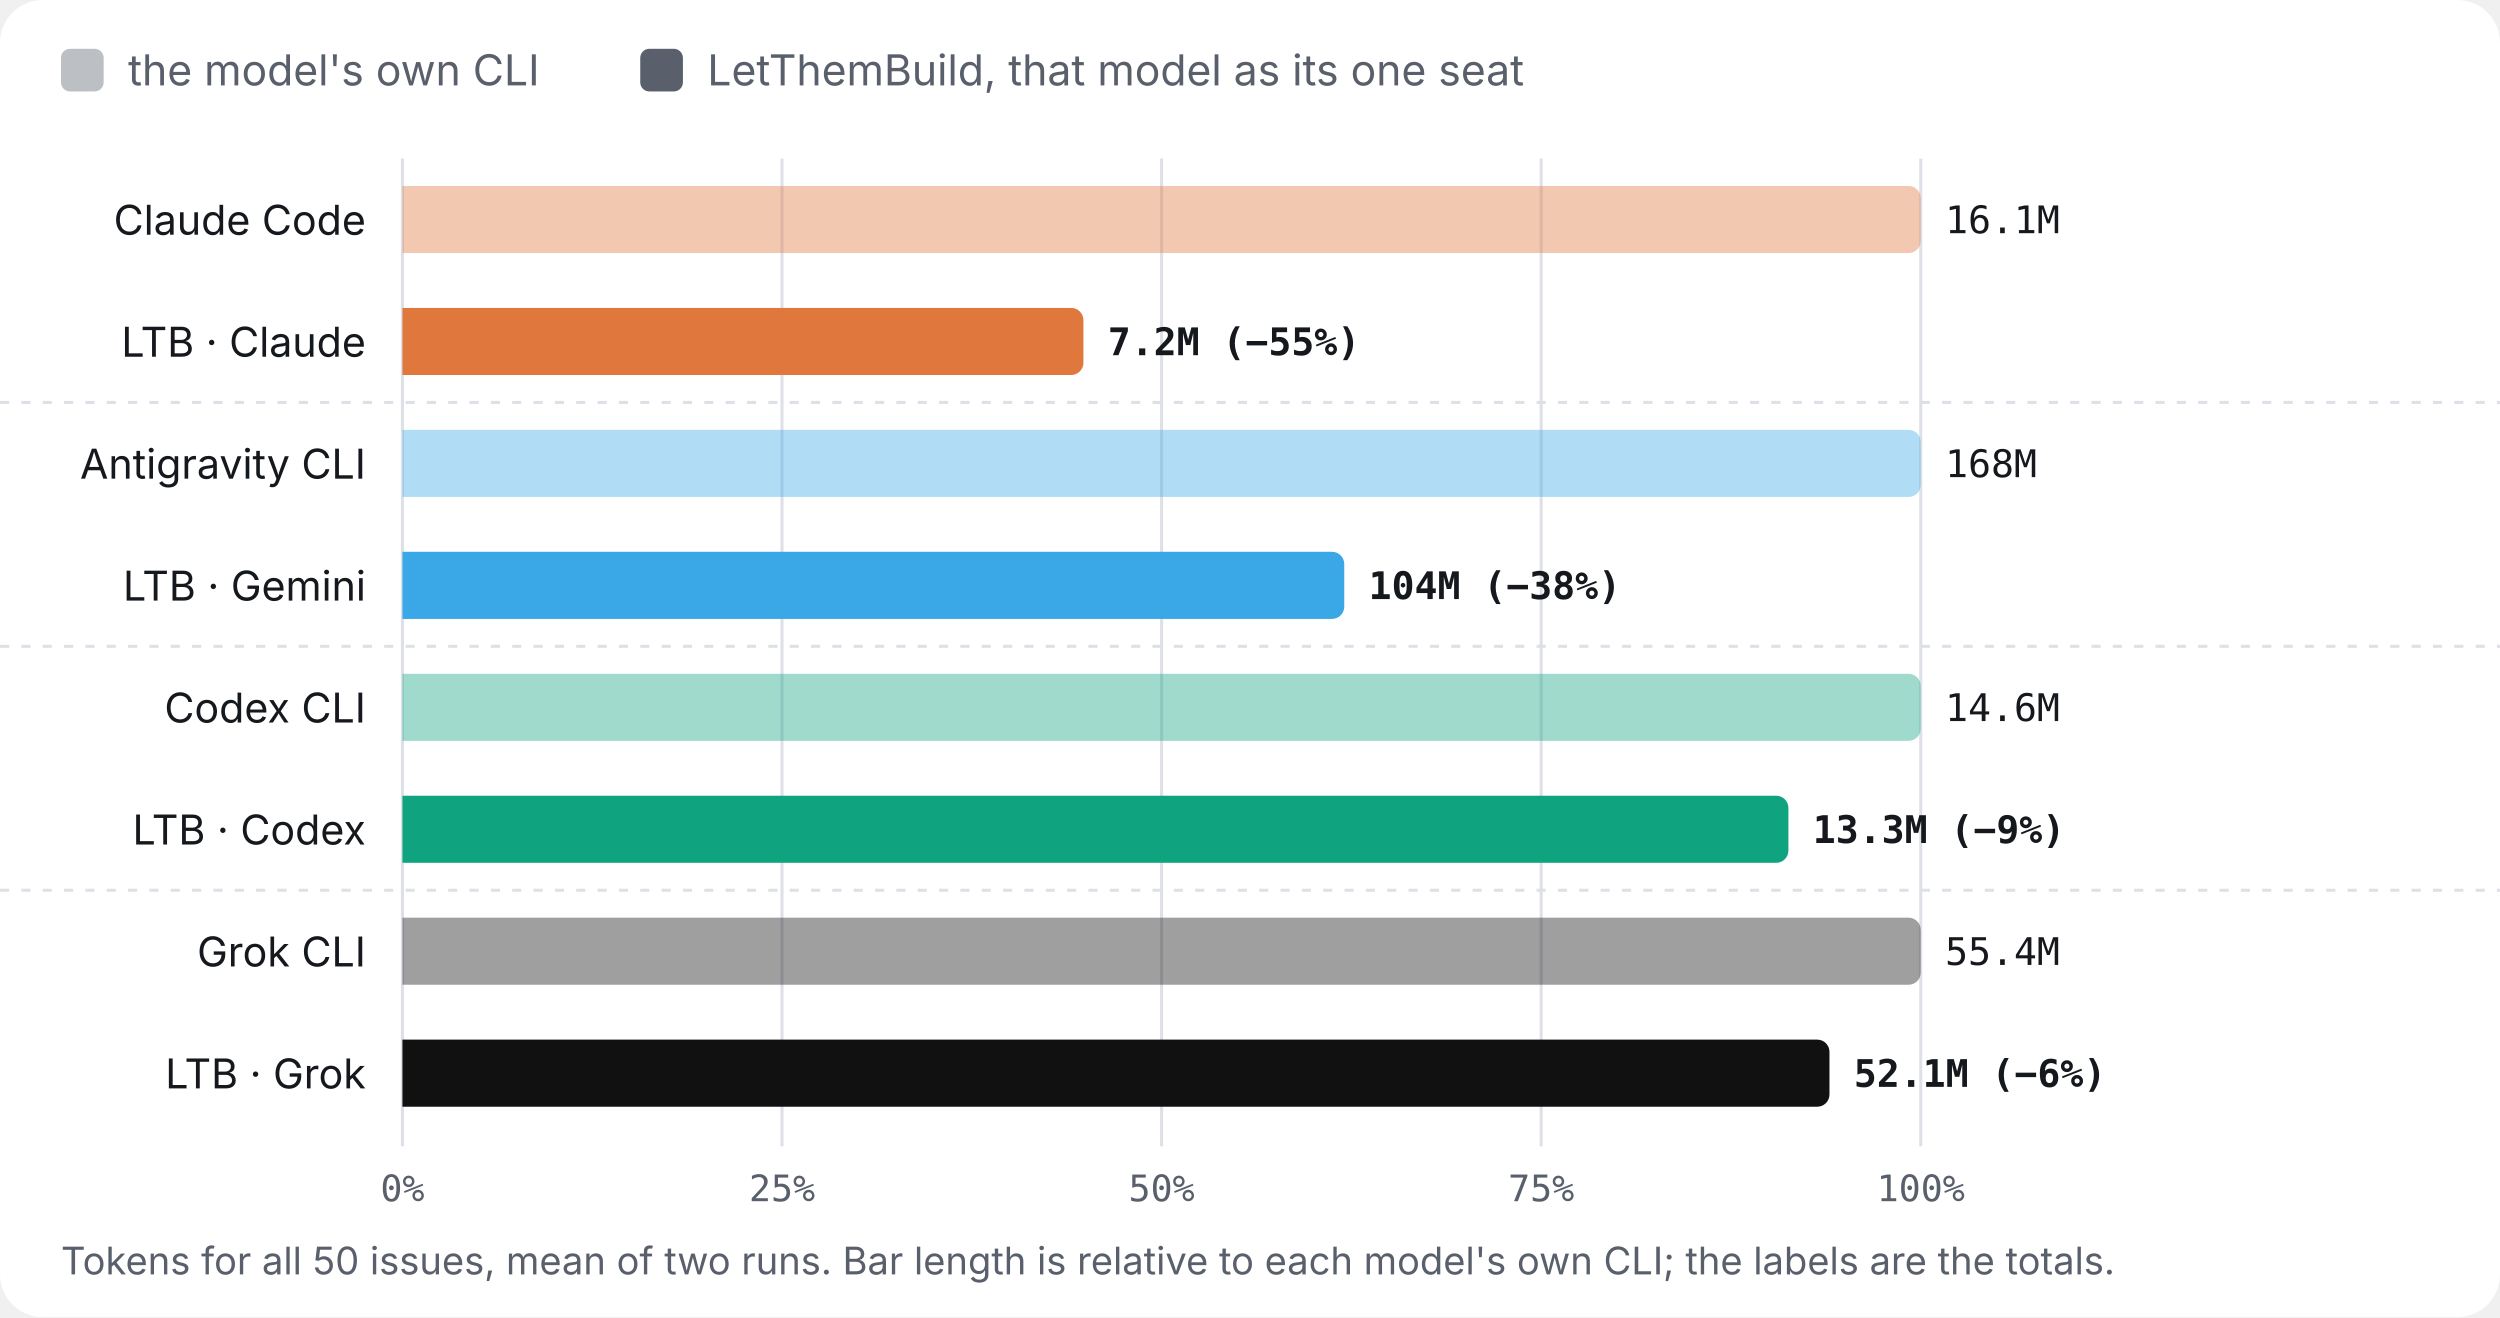
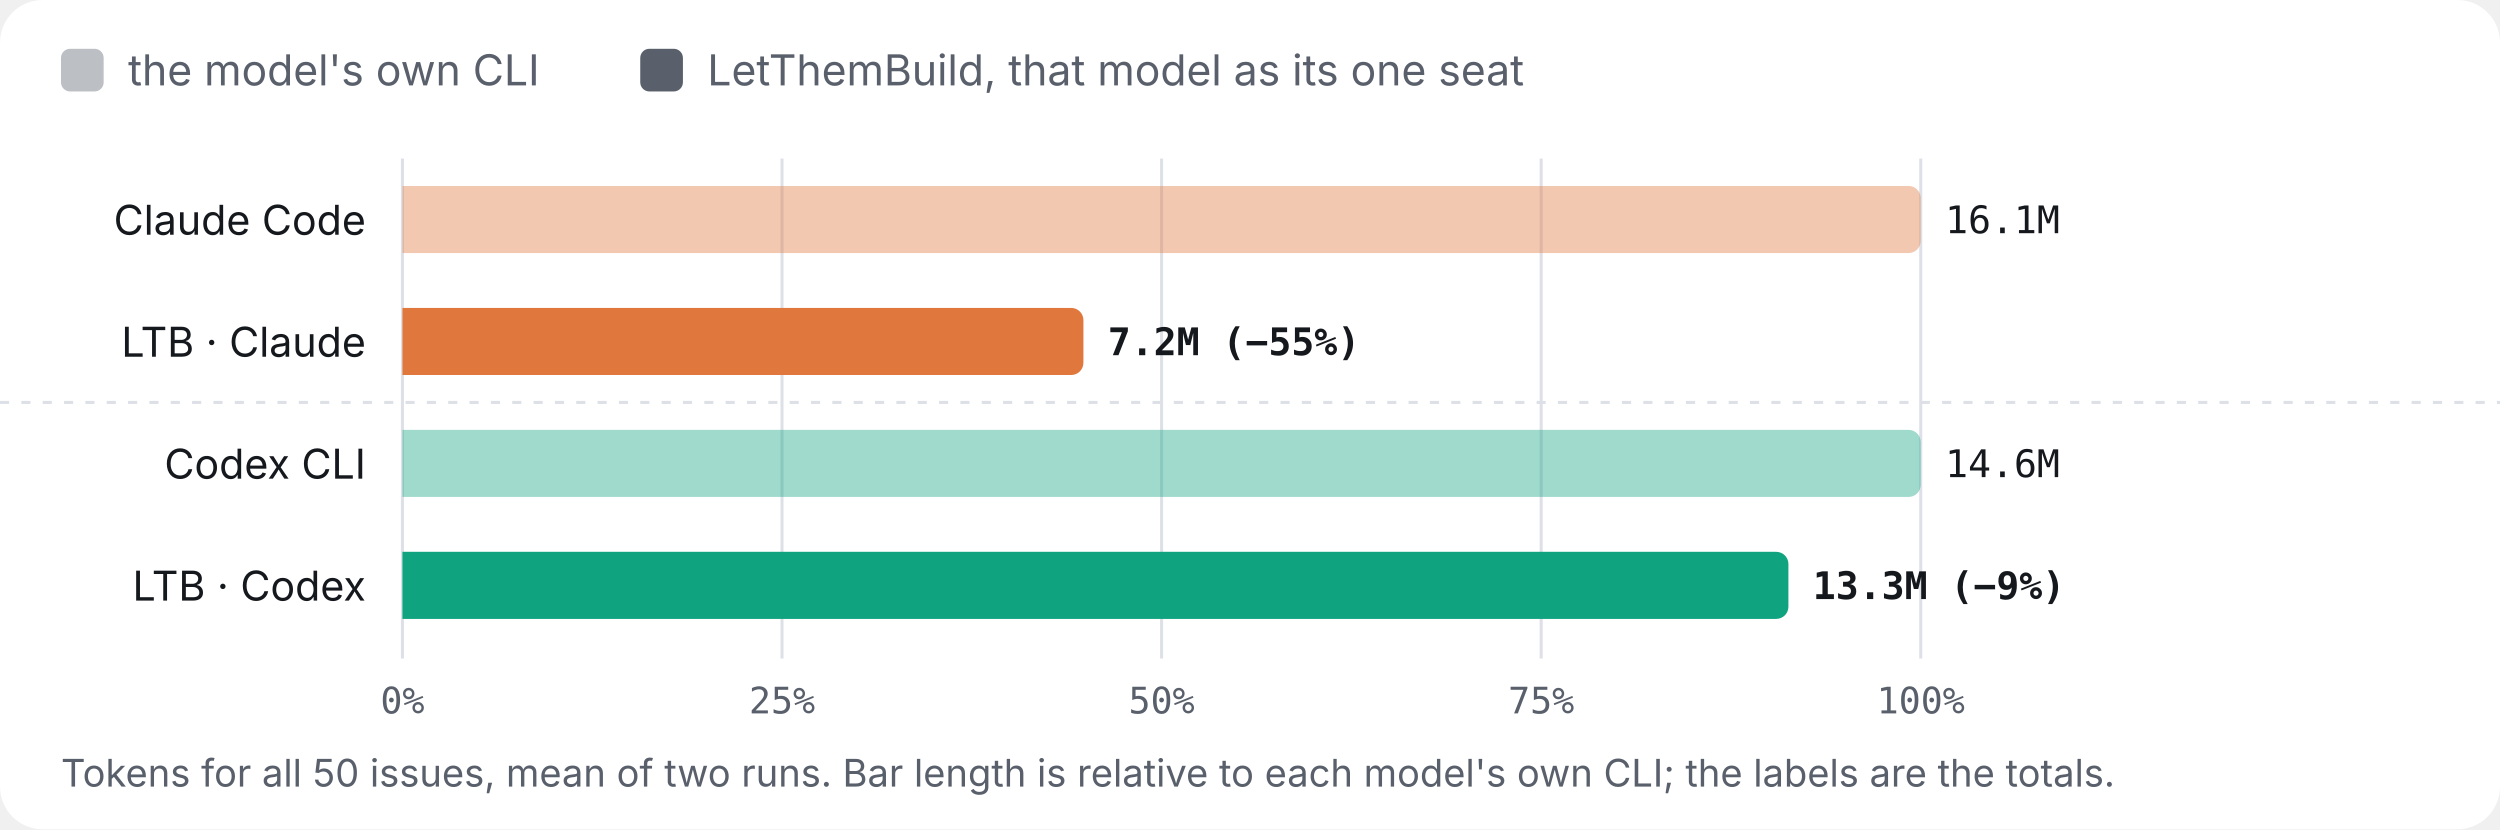
- <svg xmlns="http://www.w3.org/2000/svg" viewBox="0 0 820 432" width="820" role="img">
-   <rect width="820" height="432" rx="14" fill="#ffffff" />
+ <svg xmlns="http://www.w3.org/2000/svg" viewBox="0 0 820 272" width="820" role="img">
+   <rect width="820" height="272" rx="14" fill="#ffffff" />
  <rect x="20" y="16" width="14" height="14" rx="3" fill="#59606b" fill-opacity="0.4" />
  <text x="42" y="28" font-family="-apple-system, 'Segoe UI', 'Instrument Sans', system-ui, sans-serif" font-size="14" fill="#59606b">the model's own CLI</text>
  <rect x="210" y="16" width="14" height="14" rx="3" fill="#59606b" />
  <text x="232" y="28" font-family="-apple-system, 'Segoe UI', 'Instrument Sans', system-ui, sans-serif" font-size="14" fill="#59606b">LetThemBuild, that model as its one seat</text>
-   <line x1="132" x2="132" y1="52" y2="376" stroke="#dde1e7" />
-   <text x="132" y="394" text-anchor="middle" font-family="ui-monospace, 'SF Mono', 'JetBrains Mono', Menlo, monospace" font-size="12" fill="#59606b">0%</text>
-   <line x1="256.5" x2="256.5" y1="52" y2="376" stroke="#dde1e7" />
-   <text x="256.5" y="394" text-anchor="middle" font-family="ui-monospace, 'SF Mono', 'JetBrains Mono', Menlo, monospace" font-size="12" fill="#59606b">25%</text>
-   <line x1="381" x2="381" y1="52" y2="376" stroke="#dde1e7" />
-   <text x="381" y="394" text-anchor="middle" font-family="ui-monospace, 'SF Mono', 'JetBrains Mono', Menlo, monospace" font-size="12" fill="#59606b">50%</text>
-   <line x1="505.5" x2="505.5" y1="52" y2="376" stroke="#dde1e7" />
-   <text x="505.5" y="394" text-anchor="middle" font-family="ui-monospace, 'SF Mono', 'JetBrains Mono', Menlo, monospace" font-size="12" fill="#59606b">75%</text>
-   <line x1="630" x2="630" y1="52" y2="376" stroke="#dde1e7" />
-   <text x="630" y="394" text-anchor="middle" font-family="ui-monospace, 'SF Mono', 'JetBrains Mono', Menlo, monospace" font-size="12" fill="#59606b">100%</text>
+   <line x1="132" x2="132" y1="52" y2="216" stroke="#dde1e7" />
+   <text x="132" y="234" text-anchor="middle" font-family="ui-monospace, 'SF Mono', 'JetBrains Mono', Menlo, monospace" font-size="12" fill="#59606b">0%</text>
+   <line x1="256.5" x2="256.5" y1="52" y2="216" stroke="#dde1e7" />
+   <text x="256.5" y="234" text-anchor="middle" font-family="ui-monospace, 'SF Mono', 'JetBrains Mono', Menlo, monospace" font-size="12" fill="#59606b">25%</text>
+   <line x1="381" x2="381" y1="52" y2="216" stroke="#dde1e7" />
+   <text x="381" y="234" text-anchor="middle" font-family="ui-monospace, 'SF Mono', 'JetBrains Mono', Menlo, monospace" font-size="12" fill="#59606b">50%</text>
+   <line x1="505.5" x2="505.5" y1="52" y2="216" stroke="#dde1e7" />
+   <text x="505.5" y="234" text-anchor="middle" font-family="ui-monospace, 'SF Mono', 'JetBrains Mono', Menlo, monospace" font-size="12" fill="#59606b">75%</text>
+   <line x1="630" x2="630" y1="52" y2="216" stroke="#dde1e7" />
+   <text x="630" y="234" text-anchor="middle" font-family="ui-monospace, 'SF Mono', 'JetBrains Mono', Menlo, monospace" font-size="12" fill="#59606b">100%</text>
  <line x1="0" x2="820" y1="132" y2="132" stroke="#dde1e7" stroke-dasharray="3 4" />
-   <line x1="0" x2="820" y1="212" y2="212" stroke="#dde1e7" stroke-dasharray="3 4" />
-   <line x1="0" x2="820" y1="292" y2="292" stroke="#dde1e7" stroke-dasharray="3 4" />
  <text x="120" y="77" text-anchor="end" font-family="-apple-system, 'Segoe UI', 'Instrument Sans', system-ui, sans-serif" font-size="13.5" fill="#15181d">Claude Code</text>
  <path d="M132,61H626a4,4 0 0 1 4,4V79a4,4 0 0 1 -4,4H132Z" fill="#e0773c" fill-opacity="0.4" />
  <text x="638" y="76.5" font-family="ui-monospace, 'SF Mono', 'JetBrains Mono', Menlo, monospace" font-size="12.5" fill="#15181d">16.1M</text>
  <text x="120" y="117" text-anchor="end" font-family="-apple-system, 'Segoe UI', 'Instrument Sans', system-ui, sans-serif" font-size="13.5" fill="#15181d">LTB · Claude</text>
  <path d="M132,101H351.359a4,4 0 0 1 4,4V119a4,4 0 0 1 -4,4H132Z" fill="#e0773c" />
  <text x="363.359" y="116.5" font-family="ui-monospace, 'SF Mono', 'JetBrains Mono', Menlo, monospace" font-size="12.5" fill="#15181d" font-weight="600">7.2M  (−55%)</text>
-   <text x="120" y="157" text-anchor="end" font-family="-apple-system, 'Segoe UI', 'Instrument Sans', system-ui, sans-serif" font-size="13.5" fill="#15181d">Antigravity CLI</text>
-   <path d="M132,141H626a4,4 0 0 1 4,4V159a4,4 0 0 1 -4,4H132Z" fill="#3aa7e6" fill-opacity="0.4" />
-   <text x="638" y="156.5" font-family="ui-monospace, 'SF Mono', 'JetBrains Mono', Menlo, monospace" font-size="12.5" fill="#15181d">168M</text>
-   <text x="120" y="197" text-anchor="end" font-family="-apple-system, 'Segoe UI', 'Instrument Sans', system-ui, sans-serif" font-size="13.5" fill="#15181d">LTB · Gemini</text>
-   <path d="M132,181H436.916a4,4 0 0 1 4,4V199a4,4 0 0 1 -4,4H132Z" fill="#3aa7e6" />
-   <text x="448.916" y="196.5" font-family="ui-monospace, 'SF Mono', 'JetBrains Mono', Menlo, monospace" font-size="12.5" fill="#15181d" font-weight="600">104M  (−38%)</text>
-   <text x="120" y="237" text-anchor="end" font-family="-apple-system, 'Segoe UI', 'Instrument Sans', system-ui, sans-serif" font-size="13.5" fill="#15181d">Codex CLI</text>
-   <path d="M132,221H626a4,4 0 0 1 4,4V239a4,4 0 0 1 -4,4H132Z" fill="#10a37f" fill-opacity="0.4" />
-   <text x="638" y="236.5" font-family="ui-monospace, 'SF Mono', 'JetBrains Mono', Menlo, monospace" font-size="12.5" fill="#15181d">14.6M</text>
-   <text x="120" y="277" text-anchor="end" font-family="-apple-system, 'Segoe UI', 'Instrument Sans', system-ui, sans-serif" font-size="13.5" fill="#15181d">LTB · Codex</text>
-   <path d="M132,261H582.602a4,4 0 0 1 4,4V279a4,4 0 0 1 -4,4H132Z" fill="#10a37f" />
-   <text x="594.602" y="276.5" font-family="ui-monospace, 'SF Mono', 'JetBrains Mono', Menlo, monospace" font-size="12.5" fill="#15181d" font-weight="600">13.3M  (−9%)</text>
-   <text x="120" y="317" text-anchor="end" font-family="-apple-system, 'Segoe UI', 'Instrument Sans', system-ui, sans-serif" font-size="13.5" fill="#15181d">Grok CLI</text>
-   <path d="M132,301H626a4,4 0 0 1 4,4V319a4,4 0 0 1 -4,4H132Z" fill="#111111" fill-opacity="0.4" />
-   <text x="638" y="316.5" font-family="ui-monospace, 'SF Mono', 'JetBrains Mono', Menlo, monospace" font-size="12.5" fill="#15181d">55.4M</text>
-   <text x="120" y="357" text-anchor="end" font-family="-apple-system, 'Segoe UI', 'Instrument Sans', system-ui, sans-serif" font-size="13.5" fill="#15181d">LTB · Grok</text>
-   <path d="M132,341H596.066a4,4 0 0 1 4,4V359a4,4 0 0 1 -4,4H132Z" fill="#111111" />
-   <text x="608.066" y="356.5" font-family="ui-monospace, 'SF Mono', 'JetBrains Mono', Menlo, monospace" font-size="12.5" fill="#15181d" font-weight="600">52.1M  (−6%)</text>
-   <text x="20" y="418" font-family="-apple-system, 'Segoe UI', 'Instrument Sans', system-ui, sans-serif" font-size="12.5" fill="#59606b">Tokens for all 50 issues, mean of two runs. Bar length is relative to each model's own CLI; the labels are the totals.</text>
+   <text x="120" y="157" text-anchor="end" font-family="-apple-system, 'Segoe UI', 'Instrument Sans', system-ui, sans-serif" font-size="13.5" fill="#15181d">Codex CLI</text>
+   <path d="M132,141H626a4,4 0 0 1 4,4V159a4,4 0 0 1 -4,4H132Z" fill="#10a37f" fill-opacity="0.4" />
+   <text x="638" y="156.5" font-family="ui-monospace, 'SF Mono', 'JetBrains Mono', Menlo, monospace" font-size="12.5" fill="#15181d">14.6M</text>
+   <text x="120" y="197" text-anchor="end" font-family="-apple-system, 'Segoe UI', 'Instrument Sans', system-ui, sans-serif" font-size="13.5" fill="#15181d">LTB · Codex</text>
+   <path d="M132,181H582.602a4,4 0 0 1 4,4V199a4,4 0 0 1 -4,4H132Z" fill="#10a37f" />
+   <text x="594.602" y="196.5" font-family="ui-monospace, 'SF Mono', 'JetBrains Mono', Menlo, monospace" font-size="12.5" fill="#15181d" font-weight="600">13.3M  (−9%)</text>
+   <text x="20" y="258" font-family="-apple-system, 'Segoe UI', 'Instrument Sans', system-ui, sans-serif" font-size="12.5" fill="#59606b">Tokens for all 50 issues, mean of two runs. Bar length is relative to each model's own CLI; the labels are the totals.</text>
</svg>
